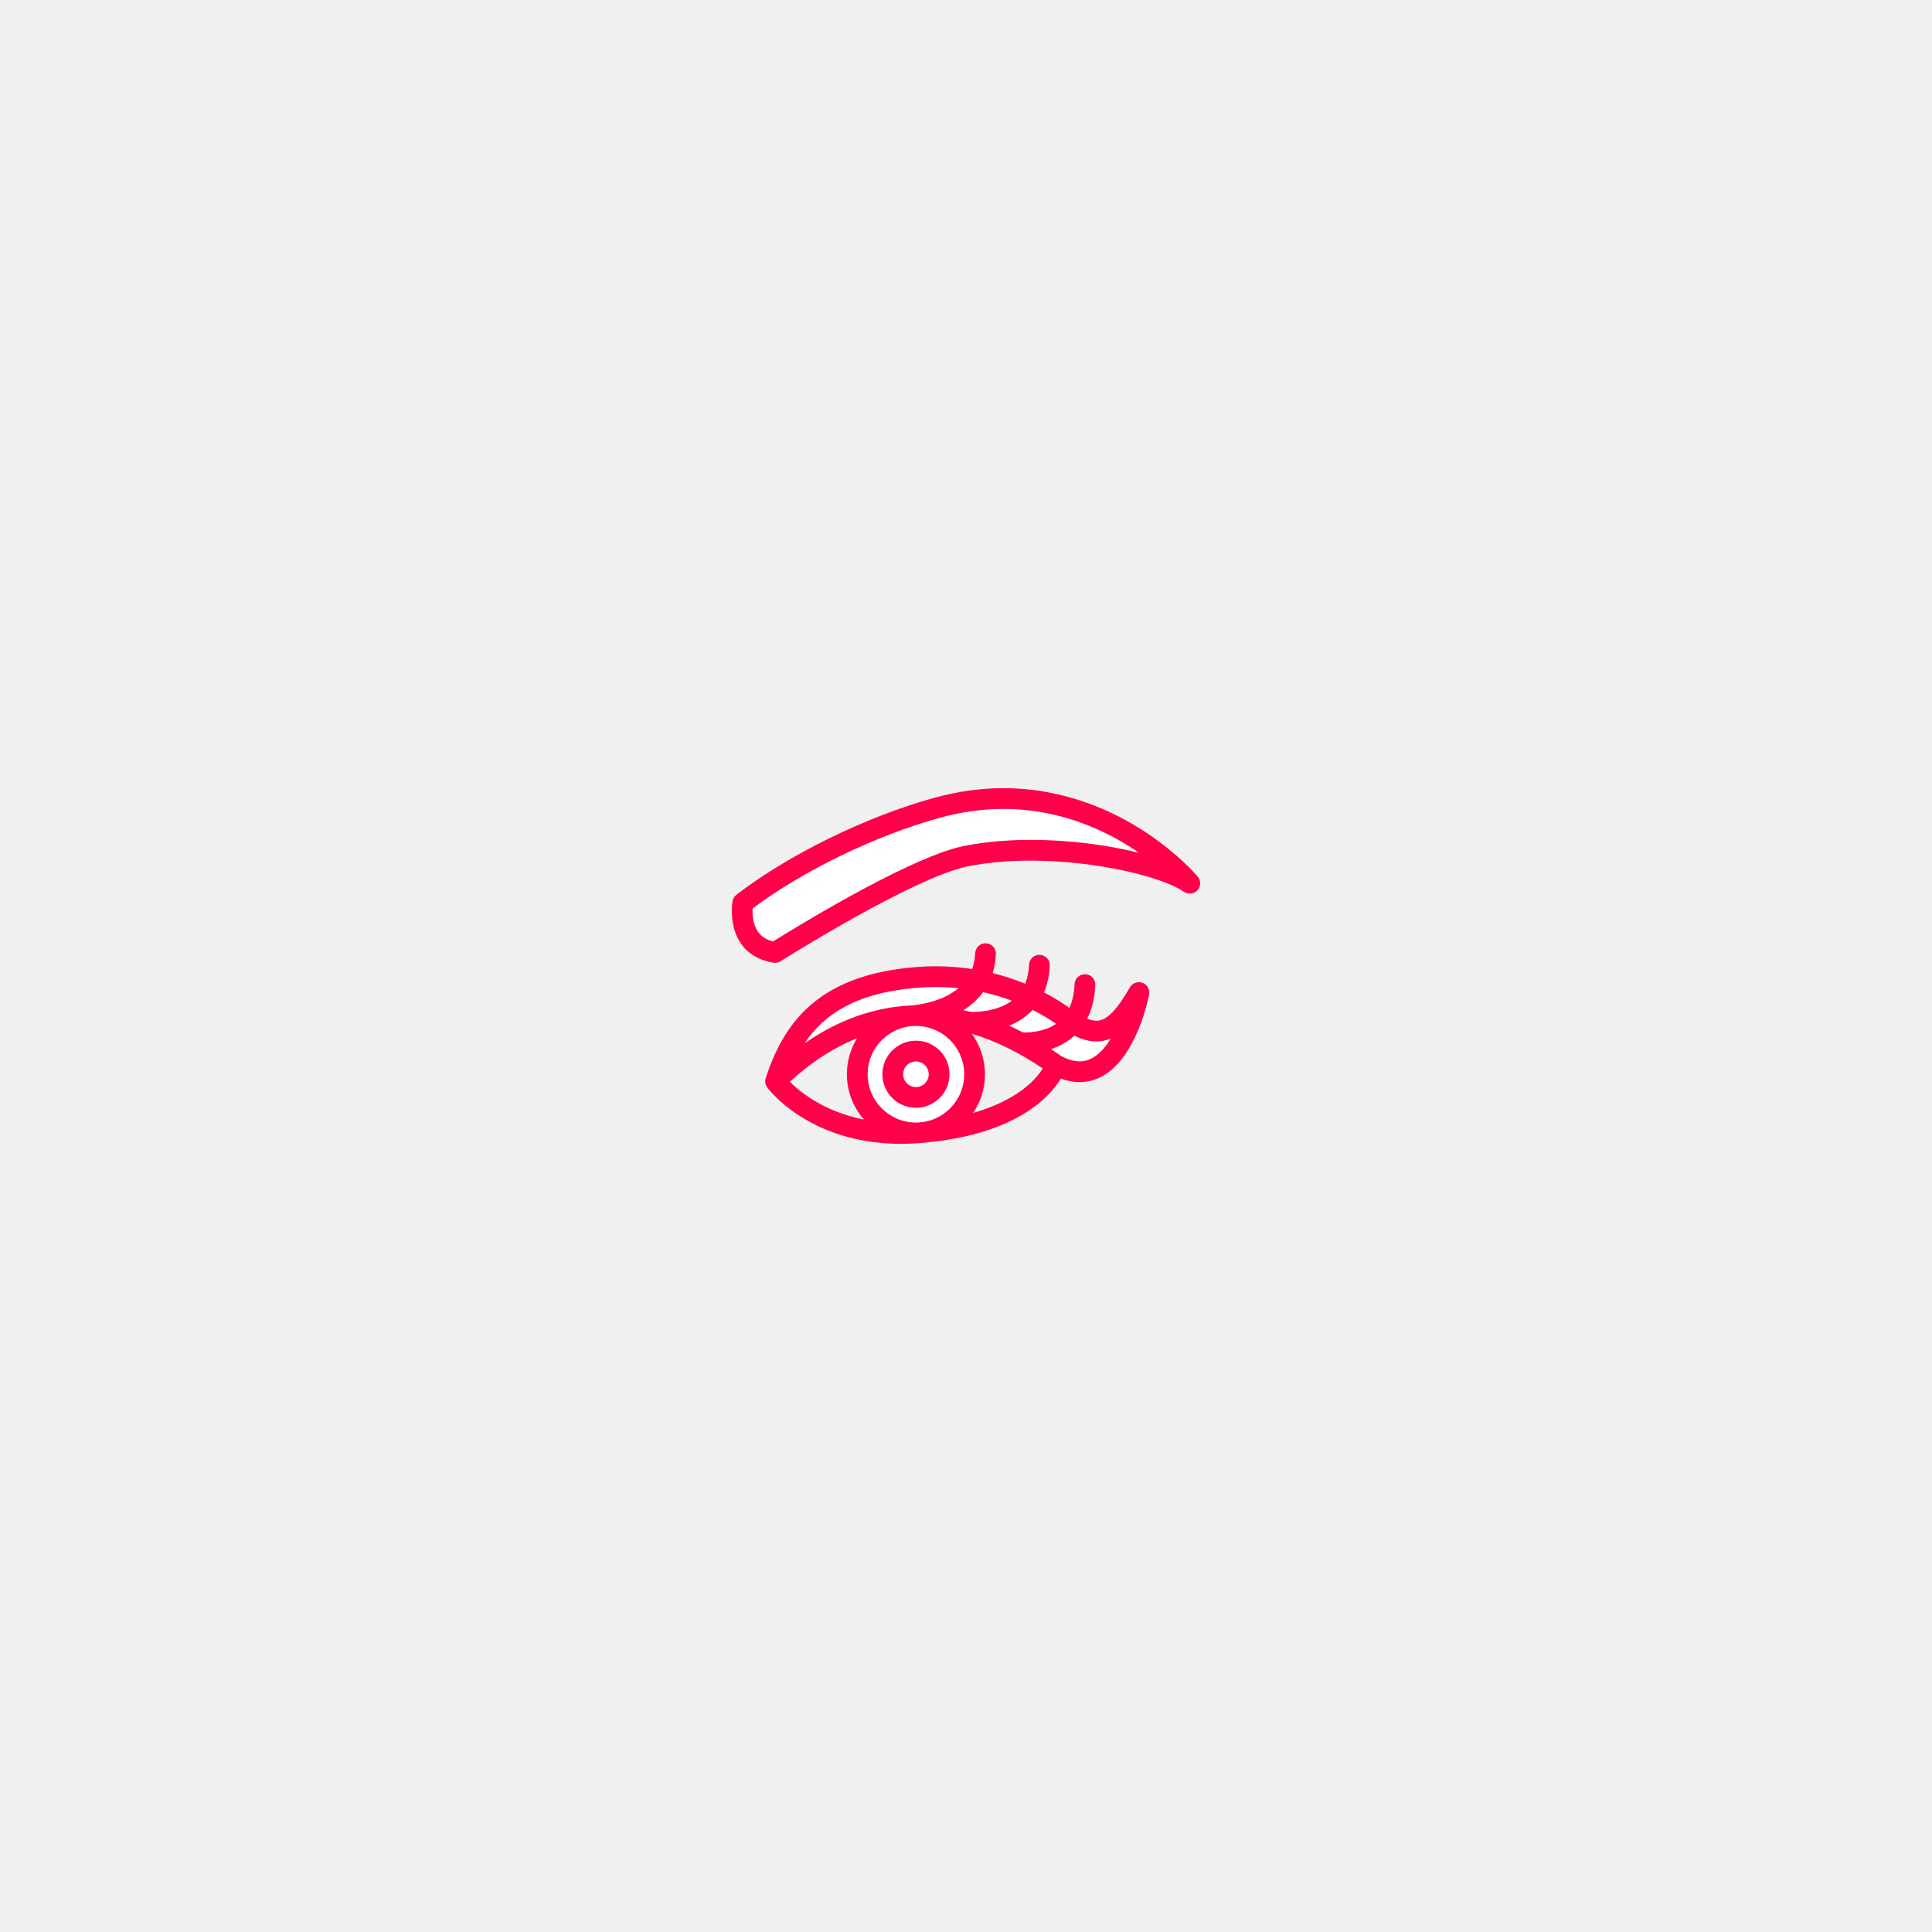
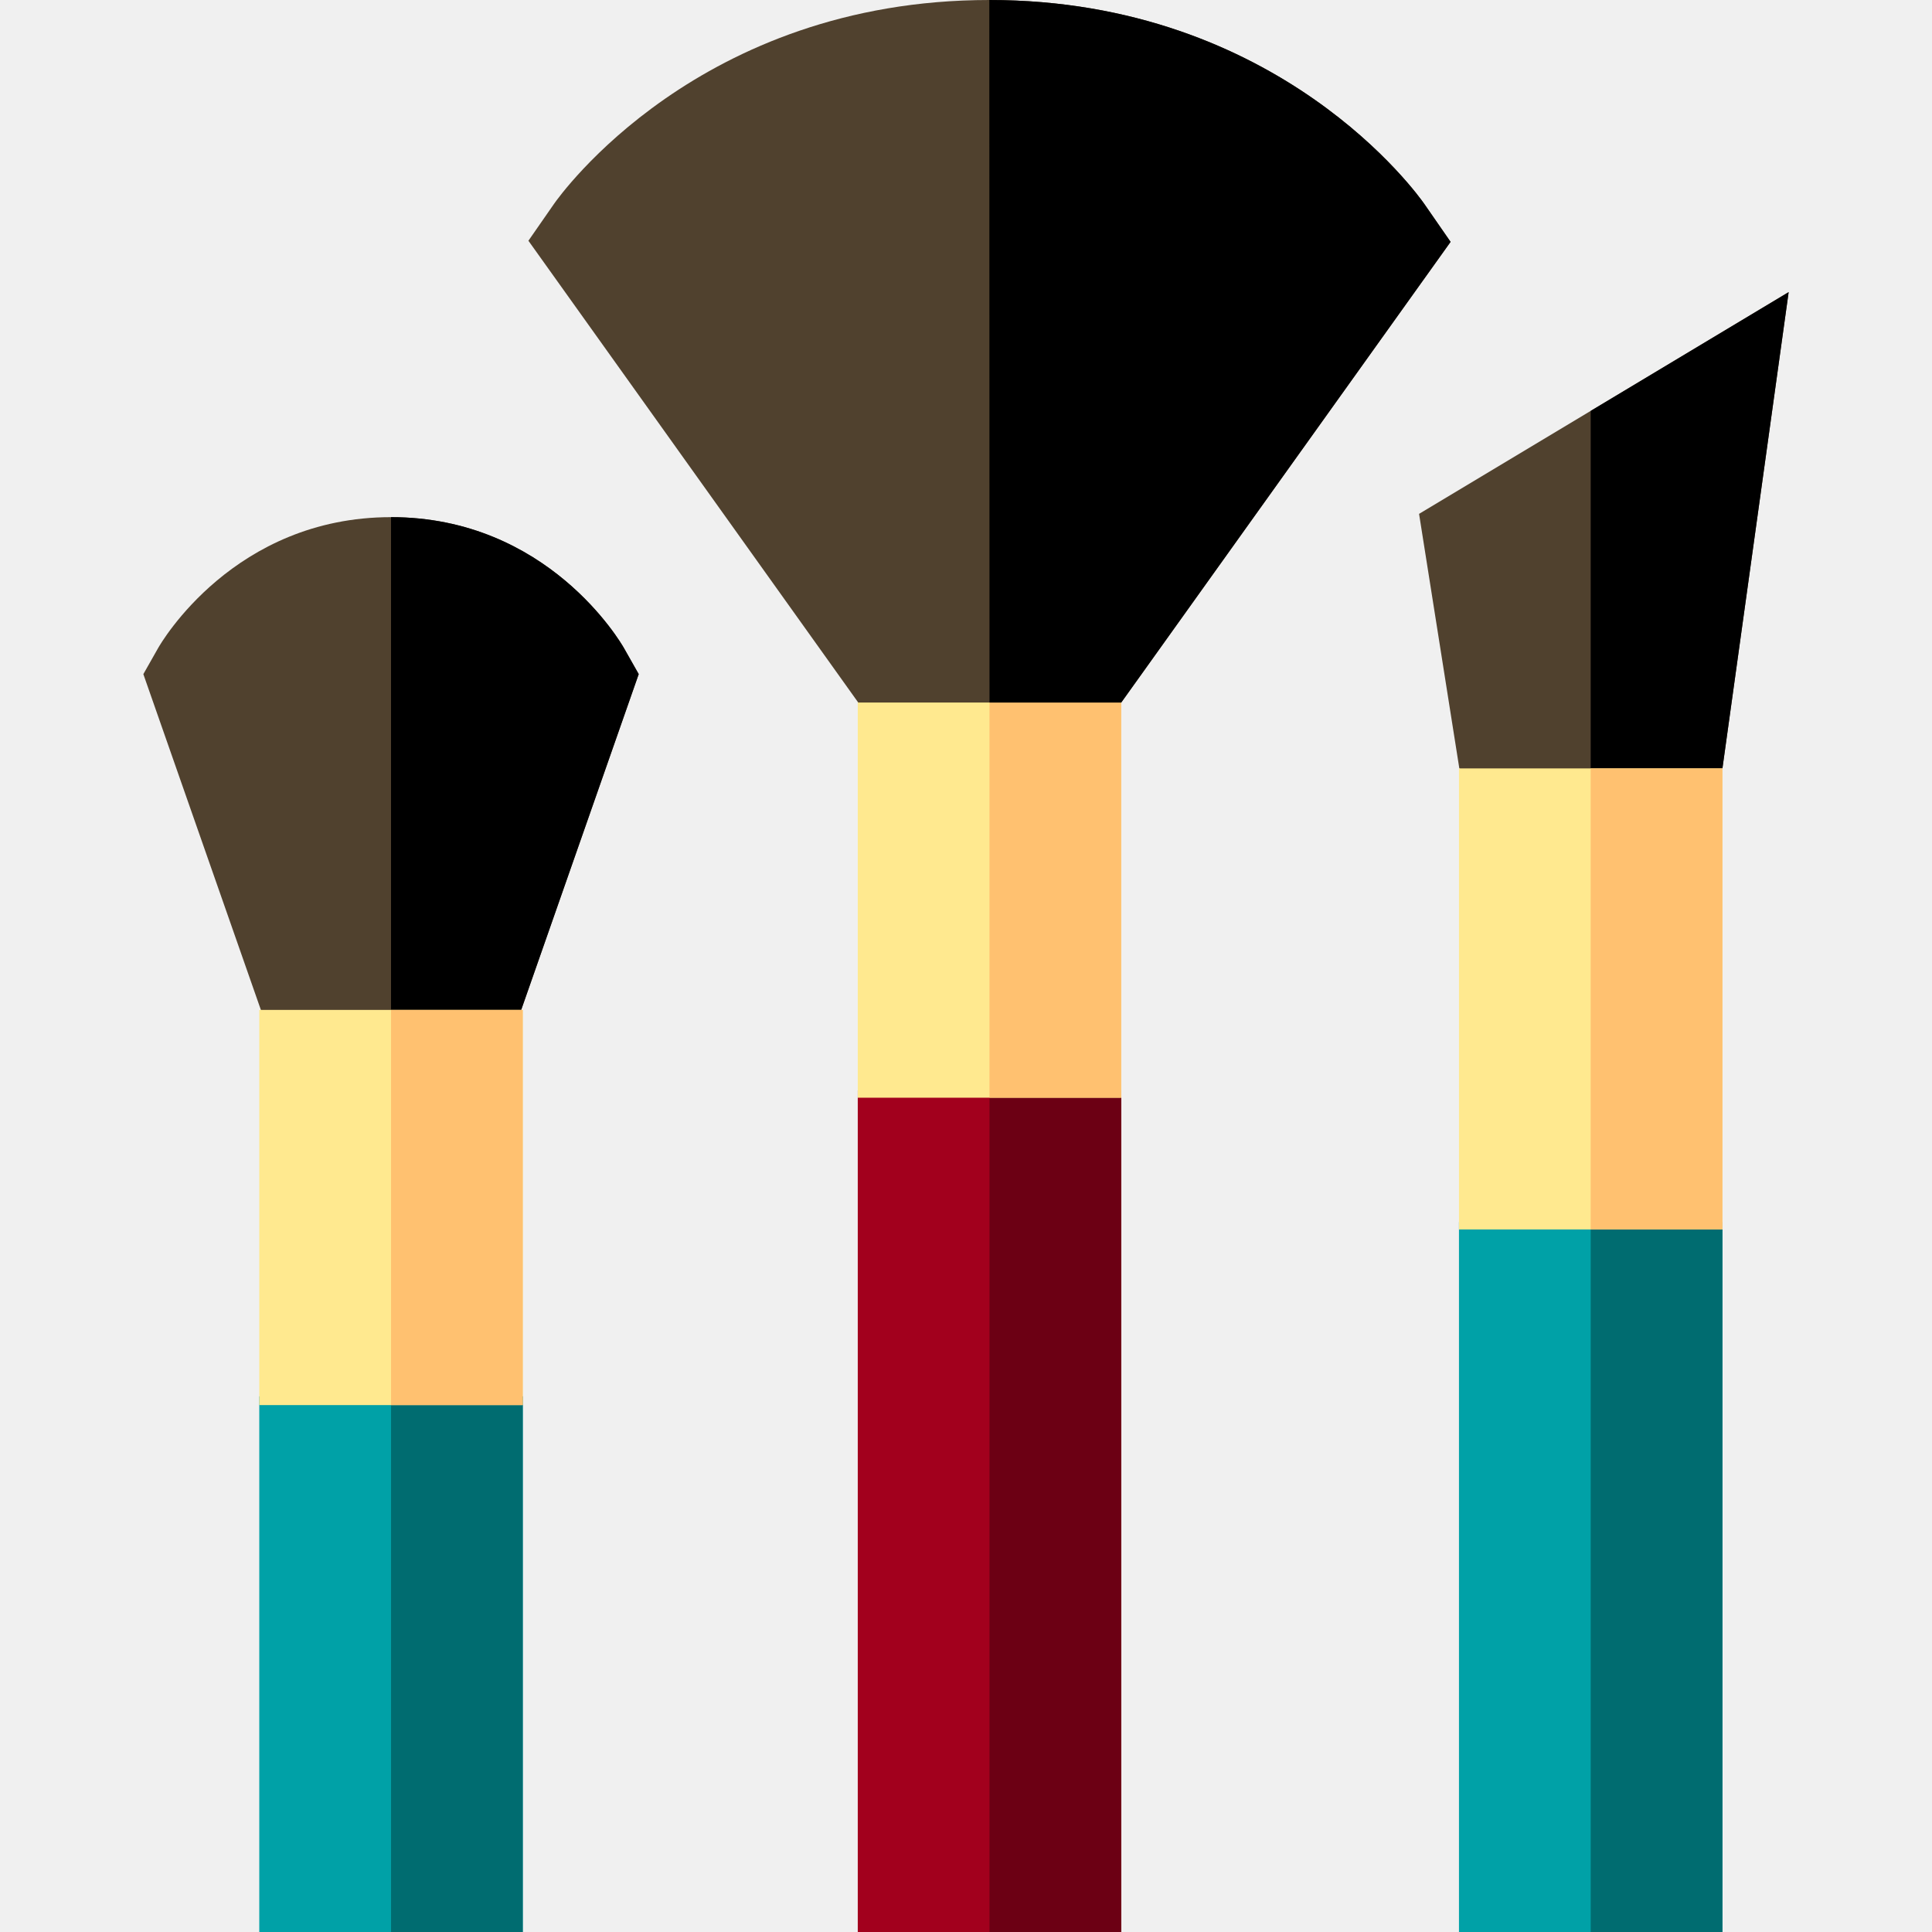
- <svg xmlns="http://www.w3.org/2000/svg" version="1.1" id="Capa_1" x="0px" y="0px" viewBox="0 0 338.839 338.839" style="enable-background:new 0 0 338.839 338.839;" xml:space="preserve" width="512px" height="512px" class="">
-   <g transform="matrix(0.242417 0 0 0.242417 128.349 128.349)">
-     <g>
-       <path style="fill:#FFFFFF;" d="M138.702,243.979c1.123,0,2.195,0.211,3.192,0.578c-1.305-3.541-4.704-6.078-8.692-6.078   c-5.112,0-9.271,4.159-9.271,9.271c0,3.989,2.537,7.387,6.079,8.692c-0.368-0.997-0.579-2.069-0.579-3.192   C129.431,248.137,133.59,243.979,138.702,243.979z" data-original="#FFFFFF" class="" />
-       <path style="fill:#FFFFFF" d="M129.431,253.249c0,1.123,0.211,2.195,0.579,3.192c0,0,0,0,0,0c0.997,0.367,2.069,0.578,3.192,0.578   c5.112,0,9.271-4.159,9.271-9.271c0-1.123-0.211-2.195-0.578-3.192c-0.997-0.367-2.069-0.578-3.192-0.578   C133.59,243.979,129.431,248.137,129.431,253.249z" data-original="#FF8269" class="" data-old_color="#ffffff" />
-       <path style="fill:#FFFFFF;" d="M108.737,247.749c0-17.491,12.915-32.021,29.709-34.559c-1.711-0.259-3.462-0.395-5.245-0.395   c-19.274,0-34.954,15.68-34.954,34.954c0,19.274,15.68,34.955,34.954,34.955c1.782,0,3.534-0.136,5.245-0.395   C121.651,279.771,108.737,265.241,108.737,247.749z" data-original="#FFFFFF" class="" />
-       <path style="fill:#FFFFFF;" d="M154.429,184.773c-6.042-0.255-12.351-0.185-18.926,0.299c-45.585,3.355-68.99,19.526-82.817,40.263   c7.959-5.544,16.801-10.718,26.461-15.062c14.548-13.195,36.136-22.716,69.901-25.201   C150.865,184.938,152.653,184.846,154.429,184.773z" data-original="#FFFFFF" class="" />
-       <path style="fill:#FFFFFF;" d="M28.59,131.198C64.91,103.92,117.747,78.296,164.225,65.52c15.367-4.225,30.831-6.366,45.962-6.366   c11.48,0,22.311,1.241,32.405,3.317c-13.739-4.047-29.151-6.704-45.951-6.704c-15.132,0-30.596,2.142-45.962,6.366   c-46.479,12.776-99.315,38.4-135.635,65.678c-0.221,3.92-0.002,11.366,3.996,16.957c2.445,3.42,5.996,5.694,10.806,6.908   c0.986-0.617,2.231-1.391,3.702-2.301c-0.338-0.389-0.658-0.795-0.962-1.22C28.587,142.564,28.369,135.118,28.59,131.198z" data-original="#FFFFFF" class="" />
-       <path style="fill:#FFFFFF" d="M269.322,223.428c-6.677,1.437-13.777,0.252-21.506-3.591c-0.354,0.325-0.702,0.657-1.068,0.971   c-4.972,4.264-10.486,6.993-15.77,8.735c2.49,1.646,4.98,3.349,7.47,5.123c8.08,4.26,15.058,4.881,21.318,1.886   c5.719-2.736,10.532-8.227,14.462-14.686C272.653,222.536,271.02,223.062,269.322,223.428z" data-original="#FF8269" class="" data-old_color="#ffffff" />
-       <path style="fill:#FFFFFF" d="M214.774,203.978c-4.356,3.88-9.227,6.654-14.09,8.659c3.297,1.499,6.597,3.112,9.898,4.836   c3.692,0.142,14.928-0.009,23.977-6.202c-4.182-2.942-9.855-6.53-16.913-10.113C216.735,202.132,215.785,203.077,214.774,203.978z" data-original="#FF8269" class="" data-old_color="#ffffff" />
-       <path style="fill:#FFFFFF" d="M167.56,201.356c1.753,0.395,3.508,0.828,5.264,1.289c3.016,0.102,18.556,0.177,29.792-8.106   c-6.271-2.365-13.219-4.505-20.803-6.19C178.122,193.367,173.358,197.723,167.56,201.356z" data-original="#FF8269" class="" data-old_color="#ffffff" />
-       <path style="fill:#FFFFFF" d="M210.187,59.154c-15.132,0-30.596,2.142-45.962,6.366c-46.478,12.776-99.315,38.4-135.634,65.678   c-0.222,3.92-0.003,11.366,3.995,16.957c0.304,0.424,0.624,0.831,0.962,1.22l0,0c22.451-13.886,98.309-59.631,134.618-66.826   c14.617-2.896,30.845-4.365,48.233-4.365c28.41,0,56.075,3.836,78.226,9.341c-1.268-0.876-2.569-1.753-3.907-2.63   c-11.97-7.848-28.304-16.584-48.125-22.422c0,0-0.001,0-0.001,0C232.498,60.394,221.667,59.154,210.187,59.154z" data-original="#FF8269" class="" data-old_color="#ffffff" />
-       <path style="fill:#FF0049" d="M336.721,104.337c-2.304-2.667-15.277-17.151-37.318-31.685   c-22.059-14.546-57.794-31.886-102.762-31.886c-16.475,0-33.277,2.322-49.938,6.903C97.404,61.221,41.136,88.772,3.353,117.857   c-1.474,1.134-2.474,2.776-2.805,4.606c-0.13,0.72-3.087,17.789,6.205,30.91c5.249,7.412,13.107,12.005,23.355,13.652   c0.396,0.064,0.793,0.095,1.19,0.095c1.413,0,2.806-0.399,4.013-1.164c0.96-0.608,96.499-60.913,135.77-68.695   c13.659-2.707,28.906-4.079,45.317-4.079c46.823,0,95.008,11.651,110.634,22.532c1.319,0.919,2.855,1.331,4.352,1.345   c4.121-0.025,7.454-3.373,7.454-7.5C338.839,107.53,338.032,105.688,336.721,104.337z M29.846,151.676   c-4.81-1.213-8.36-3.487-10.806-6.908c-3.998-5.591-4.217-13.037-3.996-16.957c36.319-27.278,89.156-52.902,135.634-65.678   c15.367-4.225,30.831-6.366,45.962-6.366c16.801,0,32.213,2.657,45.953,6.705c19.82,5.839,36.155,14.575,48.125,22.422   c1.338,0.878,2.639,1.754,3.907,2.63c-22.15-5.505-49.815-9.341-78.226-9.341c-17.388,0-33.616,1.469-48.233,4.365   c-36.31,7.195-112.167,52.94-134.618,66.826C32.077,150.285,30.832,151.059,29.846,151.676z" data-original="#C03A3A" class="" data-old_color="#C03A3A" />
-       <path style="fill:#FFFFFF" d="M138.446,213.19L138.446,213.19c-16.795,2.538-29.71,17.068-29.71,34.559   c0,17.492,12.915,32.022,29.709,34.56h0.001c16.794-2.538,29.709-17.068,29.709-34.56   C168.155,230.259,155.241,215.728,138.446,213.19z M133.202,272.02c-13.383,0-24.271-10.888-24.271-24.271   c0-13.383,10.888-24.271,24.271-24.271c13.383,0,24.271,10.888,24.271,24.271C157.472,261.133,146.585,272.02,133.202,272.02z" data-original="#FFAB97" class="active-path" data-old_color="#ffffff" />
-       <path style="fill:#FF0049" d="M133.202,223.479c-13.383,0-24.271,10.888-24.271,24.271c0,13.383,10.888,24.271,24.271,24.271   c13.383,0,24.271-10.888,24.271-24.271C157.472,234.366,146.585,223.479,133.202,223.479z M123.931,247.749   c0-5.112,4.159-9.271,9.271-9.271c3.989,0,7.387,2.537,8.692,6.078c0.367,0.997,0.578,2.069,0.578,3.192   c0,5.112-4.159,9.271-9.271,9.271c-1.123,0-2.195-0.211-3.192-0.578C126.468,255.137,123.931,251.738,123.931,247.749z" data-original="#C03A3A" class="" data-old_color="#C03A3A" />
-       <path style="fill:#FFFFFF" d="M79.148,210.273c13.556-6.096,28.737-10.543,45.462-11.976c0.014-0.001,0.029-0.002,0.043-0.003   c1.931-0.165,3.881-0.291,5.852-0.374c7.811-0.787,22.808-3.45,33.473-12.462c-3.102-0.319-6.289-0.547-9.551-0.685   c-1.775,0.073-3.563,0.165-5.378,0.299C115.284,187.557,93.696,197.077,79.148,210.273z" data-original="#FF8269" class="" data-old_color="#ffffff" />
-       <path style="fill:#FF0049" d="M297.127,181.567c-3.429-1.267-7.271,0.125-9.096,3.292c-8.732,15.157-15.476,22.529-21.866,23.905   c-2.635,0.566-5.646,0.176-9.079-1.171c3.5-6.88,5.472-15.027,5.87-24.388c0.176-4.138-3.036-7.636-7.175-7.812   c-4.143-0.187-7.636,3.036-7.812,7.175c-0.283,6.645-1.545,12.376-3.763,17.16c-4.46-3.196-10.609-7.18-18.347-11.2   c2.444-5.725,3.835-12.188,4.14-19.36c0.176-4.138-3.037-7.636-7.175-7.811c-4.153-0.196-7.636,3.037-7.812,7.175   c-0.218,5.123-1.159,9.692-2.806,13.687c-7.002-2.864-14.841-5.514-23.473-7.639c1.332-4.295,2.116-8.894,2.324-13.785   c0.176-4.138-3.037-7.636-7.175-7.812c-4.142-0.194-7.636,3.037-7.812,7.175c-0.182,4.283-0.977,8.078-2.234,11.452   c-11.97-1.831-25.146-2.548-39.437-1.498c-74.859,5.509-97.549,43.615-109.844,80.196c-0.002,0.008-0.005,0.016-0.008,0.023   c-0.009,0.027-0.019,0.054-0.027,0.081l0.002,0.003c-0.753,2.252-0.421,4.806,1.068,6.829c1.226,1.667,30.803,40.825,96.82,40.828   c0.003,0,0.005,0,0.008,0c4.538,0,9.208-0.191,13.881-0.568c68.569-5.526,93.506-33.003,101.751-46.609   c9.958,3.65,19.412,3.385,28.186-0.812c26.532-12.693,35.303-58.173,35.664-60.103   C302.574,186.386,300.557,182.833,297.127,181.567z M181.813,188.348c7.584,1.686,14.531,3.826,20.803,6.19   c-11.236,8.283-26.776,8.208-29.792,8.106c-1.756-0.46-3.511-0.894-5.264-1.289C173.358,197.723,178.122,193.367,181.813,188.348z    M135.503,185.072c6.575-0.484,12.883-0.554,18.924-0.299c3.262,0.138,6.449,0.366,9.551,0.685   c-10.665,9.012-25.663,11.675-33.473,12.462c-1.971,0.083-3.921,0.208-5.852,0.374c-0.014,0.001-0.029,0.002-0.043,0.003   c-16.725,1.432-31.906,5.88-45.462,11.976c-9.661,4.344-18.503,9.518-26.462,15.062C66.513,204.598,89.918,188.427,135.503,185.072   z M42.009,253.21c12.418-11.54,28.772-23.581,48.593-31.49c-4.657,7.585-7.355,16.494-7.355,26.029   c0,12.528,4.656,23.974,12.305,32.749C66.717,274.733,49.468,260.7,42.009,253.21z M133.201,282.704   c-19.274,0-34.954-15.681-34.954-34.955c0-19.273,15.68-34.954,34.954-34.954c1.783,0,3.534,0.136,5.245,0.395   c16.794,2.538,29.709,17.068,29.709,34.559c0,17.492-12.915,32.022-29.709,34.56C136.735,282.568,134.984,282.704,133.201,282.704z    M212.614,257.146c-7.532,6.128-19.54,13.285-38.065,18.589c5.429-7.987,8.607-17.621,8.607-27.986   c0-10.935-3.532-21.059-9.516-29.294c16.918,5.034,34.072,13.408,51.325,25.101C222.821,246.988,219.009,251.942,212.614,257.146z    M210.582,217.473c-3.302-1.725-6.602-3.337-9.898-4.836c4.864-2.005,9.734-4.779,14.09-8.659c1.011-0.9,1.961-1.846,2.873-2.82   c7.057,3.583,12.73,7.171,16.913,10.113C225.51,217.464,214.274,217.615,210.582,217.473z M259.766,236.552   c-6.26,2.995-13.238,2.374-21.318-1.886c-2.49-1.773-4.98-3.476-7.47-5.123c5.284-1.743,10.798-4.472,15.77-8.735   c0.367-0.314,0.714-0.646,1.068-0.971c7.729,3.842,14.829,5.027,21.506,3.591c1.698-0.366,3.331-0.892,4.906-1.562   C270.297,228.325,265.484,233.816,259.766,236.552z" data-original="#C03A3A" class="" data-old_color="#C03A3A" />
-     </g>
-   </g>
+ <svg xmlns="http://www.w3.org/2000/svg" version="1.1" id="Layer_1" x="0px" y="0px" viewBox="0 0 512 512" style="enable-background:new 0 0 512 512;" xml:space="preserve">
+   <path style="fill:#50412E;" d="M165.357,171.757c-0.803-1.417-20.147-34.707-61.732-34.707s-60.927,33.29-61.73,34.708l-3.906,6.893  l31.146,88.984l34.491,19.055l34.494-19.055l31.145-88.986L165.357,171.757z" />
+   <path d="M103.626,286.691l34.494-19.055l31.145-88.986l-3.906-6.893c-0.803-1.417-20.147-34.707-61.732-34.707" />
+   <rect x="68.713" y="370.036" style="fill:#00A1A7;" width="69.818" height="141.964" />
+   <rect x="103.633" y="370.036" style="fill:#006C70;" width="34.909" height="141.964" />
+   <rect x="68.713" y="267.636" style="fill:#FFE98F;" width="69.818" height="104.727" />
+   <rect x="103.633" y="267.636" style="fill:#FFC170;" width="34.909" height="104.727" />
+   <rect x="227.316" y="288.966" style="fill:#A2001D;" width="69.818" height="223.034" />
+   <rect x="262.225" y="288.966" style="fill:#6C0014;" width="34.909" height="223.034" />
+   <rect x="227.316" y="168.727" style="fill:#FFE98F;" width="69.818" height="122.182" />
+   <rect x="262.225" y="168.727" style="fill:#FFC170;" width="34.909" height="122.182" />
+   <path style="fill:#50412E;" d="M377.466,54.06C375.937,51.853,339.129,0,262.175,0c-76.94,0-113.829,51.835-115.363,54.043  l-6.776,9.756l87.408,122.383h69.694L384.42,64.097L377.466,54.06z" />
+   <path d="M262.229,186.182h34.909L384.42,64.097l-6.954-10.036C375.937,51.853,339.129,0,262.175,0" />
+   <polygon style="fill:#50412E;" points="376.068,136.18 386.738,203.636 421.552,221.091 456.461,203.636 474.011,77.414 " />
+   <polygon points="421.552,108.891 421.552,203.636 456.461,203.636 474.011,77.414 " />
+   <rect x="386.641" y="323.875" style="fill:#00A1A7;" width="69.818" height="188.125" />
+   <rect x="421.551" y="323.875" style="fill:#006C70;" width="34.909" height="188.125" />
+   <rect x="386.641" y="203.636" style="fill:#FFE98F;" width="69.818" height="122.182" />
+   <rect x="421.551" y="203.636" style="fill:#FFC170;" width="34.909" height="122.182" />
+   <g>
+ </g>
+   <g>
+ </g>
+   <g>
+ </g>
+   <g>
+ </g>
+   <g>
+ </g>
+   <g>
+ </g>
+   <g>
+ </g>
+   <g>
+ </g>
+   <g>
+ </g>
+   <g>
+ </g>
+   <g>
+ </g>
+   <g>
+ </g>
+   <g>
+ </g>
+   <g>
+ </g>
+   <g>
+ </g>
</svg>
